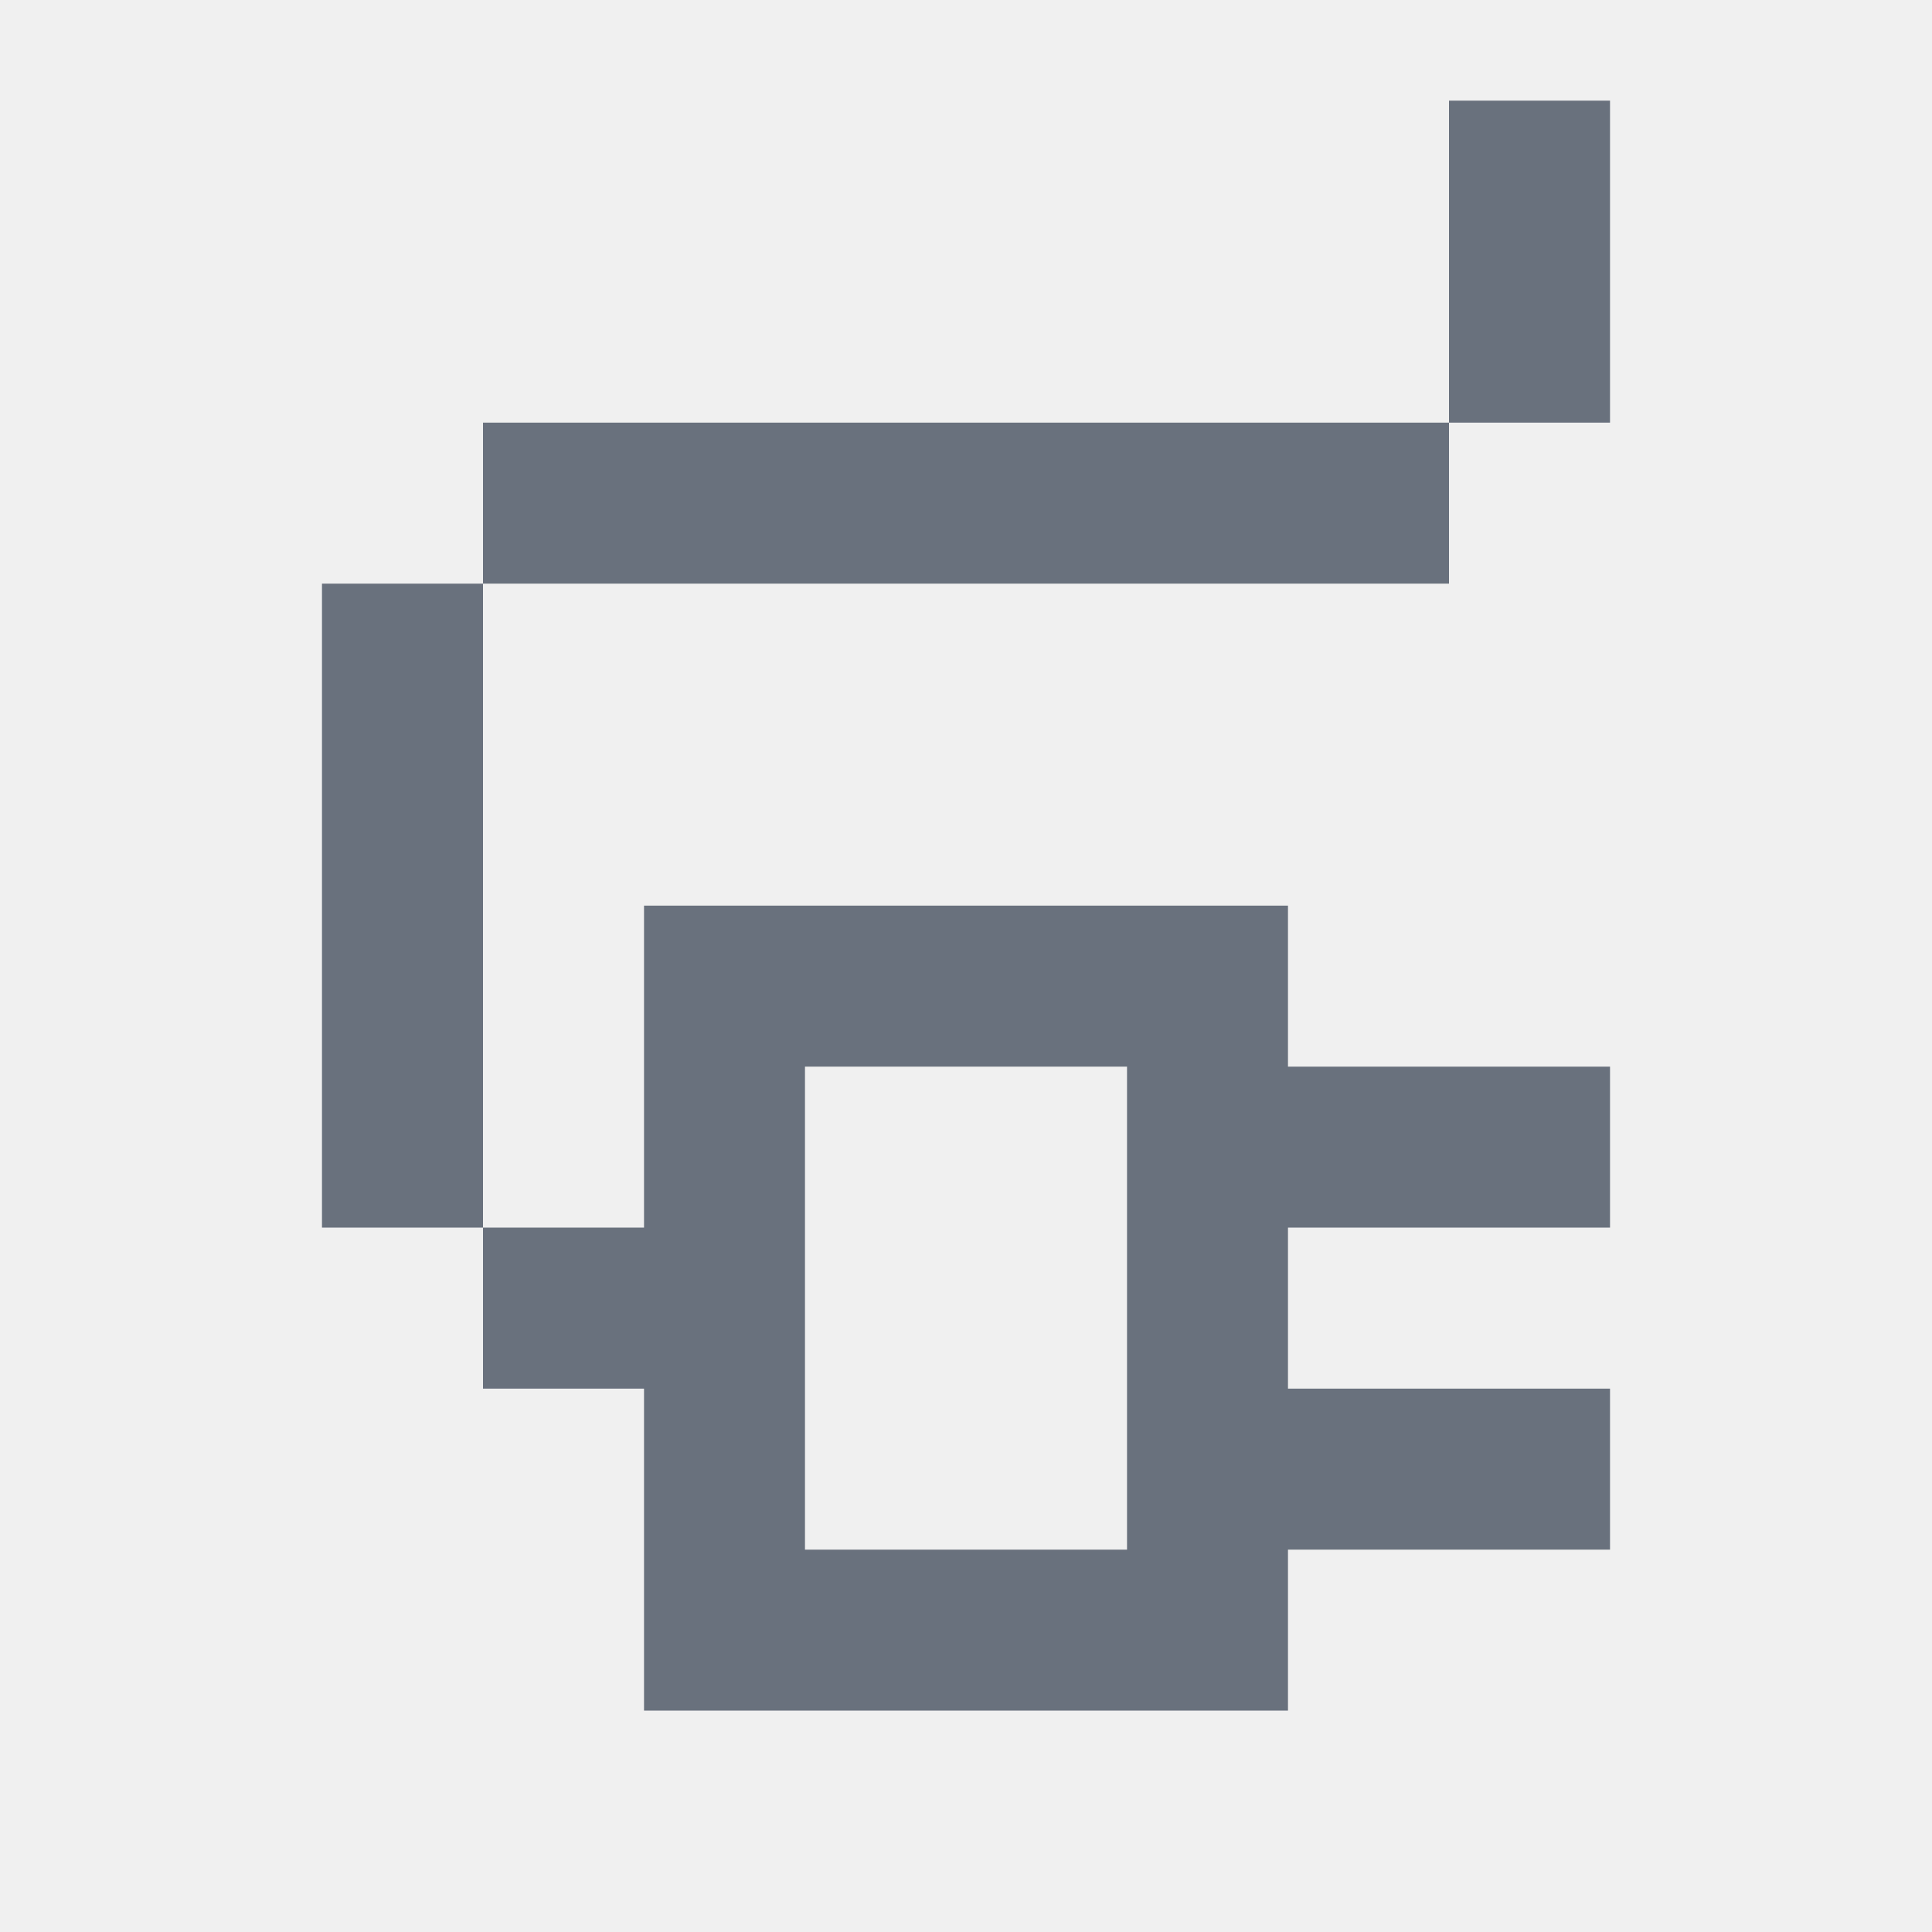
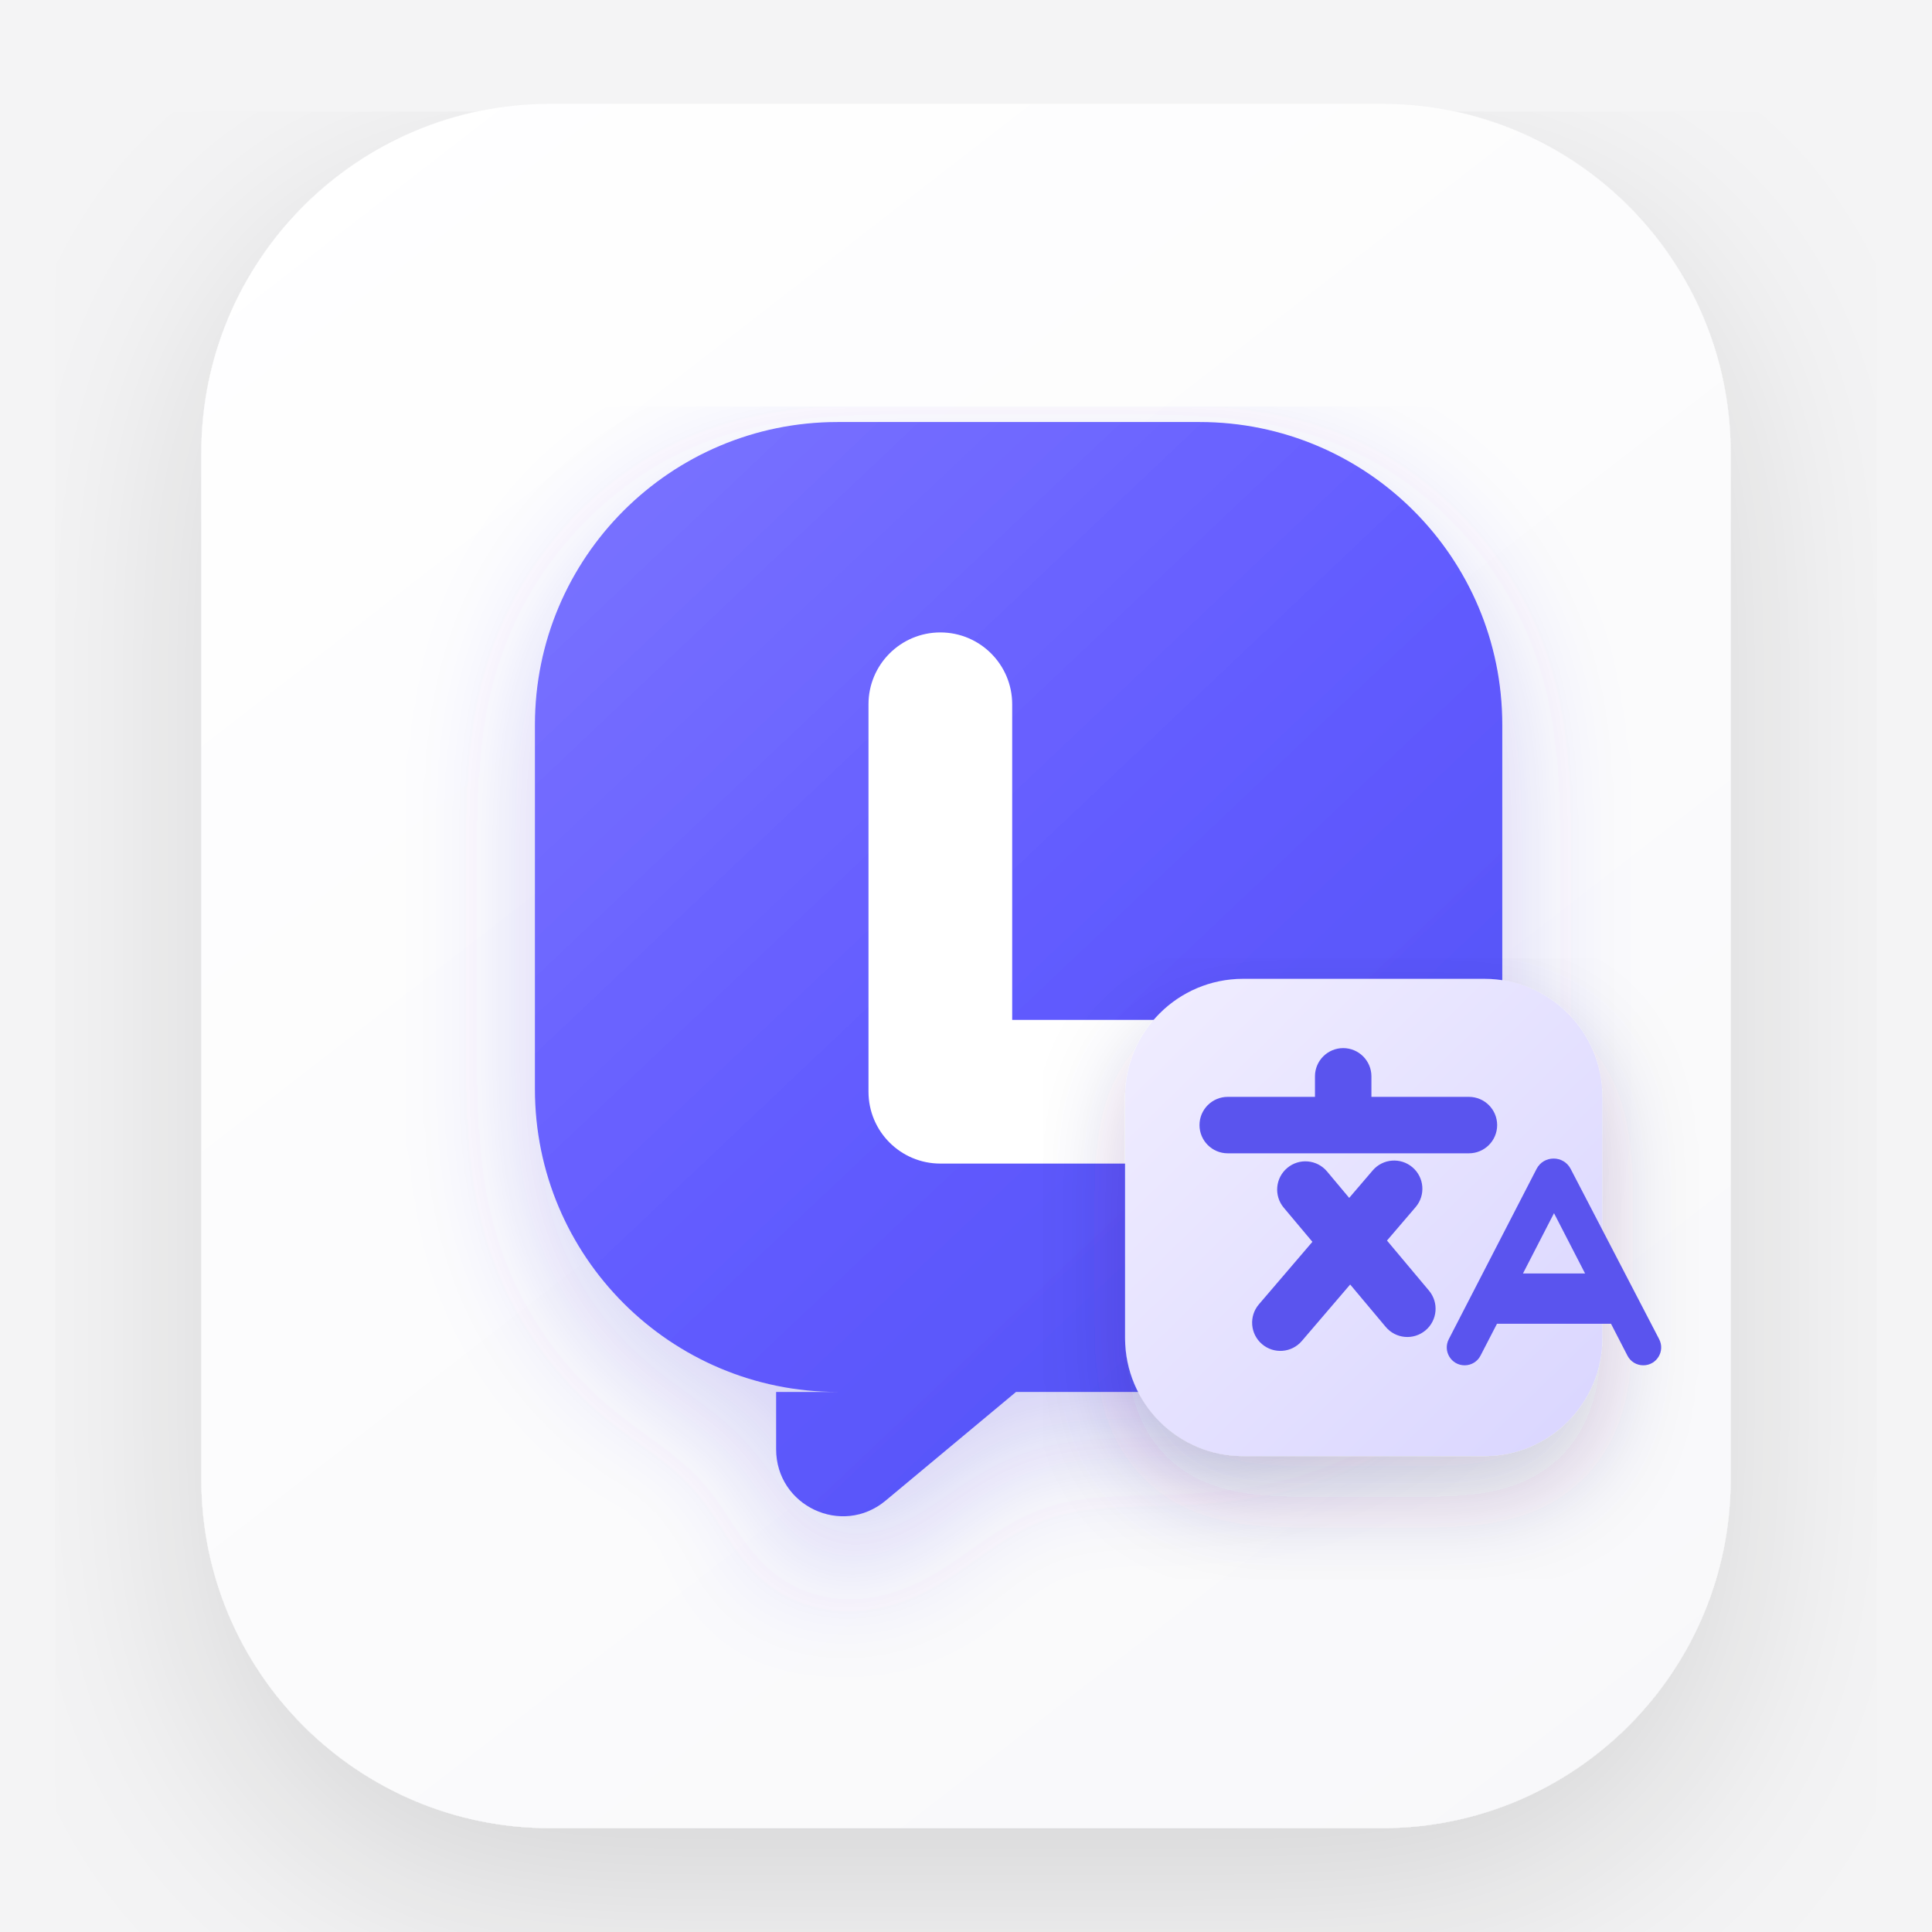
- <svg xmlns="http://www.w3.org/2000/svg" width="32" height="32" viewBox="0 0 32 32" fill="none">
-   <path d="M26.667 1.667H24V7H8V9.667H5.333V20.333H8V23H10.667V28.333H21.333V25.667H26.667V23H21.333V20.333H26.667V17.667H21.333V15H10.667V20.333H8V9.667H24V7H26.667V1.667ZM18.667 25.667H13.333V17.667H18.667V25.667Z" fill="#69717d" />
+ <svg xmlns="http://www.w3.org/2000/svg" width="1024" height="1024" viewBox="0 0 1024 1024" fill="none">
+   <defs>
+     <linearGradient id="bg" x1="244" y1="166" x2="780" y2="858" gradientUnits="userSpaceOnUse">
+       <stop offset="0" stop-color="#FFFFFF" />
+       <stop offset="1" stop-color="#F8F8FA" />
+     </linearGradient>
+     <linearGradient id="bubble" x1="332" y1="311" x2="720" y2="721" gradientUnits="userSpaceOnUse">
+       <stop offset="0" stop-color="#7C75FF" />
+       <stop offset="0.5" stop-color="#625BFF" />
+       <stop offset="1" stop-color="#4D51F2" />
+     </linearGradient>
+     <linearGradient id="tag" x1="573" y1="514" x2="760" y2="705" gradientUnits="userSpaceOnUse">
+       <stop offset="0" stop-color="#F1EEFF" />
+       <stop offset="1" stop-color="#D9D5FF" />
+     </linearGradient>
+     <filter id="cardShadow" x="157" y="151" width="710" height="742" filterUnits="userSpaceOnUse" color-interpolation-filters="sRGB">
+       <feDropShadow dx="0" dy="28" stdDeviation="42" flood-color="#1D1D1F" flood-opacity="0.13" />
+     </filter>
+     <filter id="softShadow" x="284" y="276" width="507" height="536" filterUnits="userSpaceOnUse" color-interpolation-filters="sRGB">
+       <feDropShadow dx="0" dy="18" stdDeviation="24" flood-color="#4F46E5" flood-opacity="0.22" />
+     </filter>
+     <filter id="tagShadow" x="542" y="493" width="258" height="258" filterUnits="userSpaceOnUse" color-interpolation-filters="sRGB">
+       <feDropShadow dx="0" dy="16" stdDeviation="18" flood-color="#2F2B73" flood-opacity="0.22" />
+     </filter>
+   </defs>
+   <rect width="1024" height="1024" fill="#F4F4F5" />
+   <g transform="translate(512 512) scale(1.36) translate(-512 -512)">
+     <g filter="url(#cardShadow)">
+       <rect x="214" y="176" width="596" height="672" rx="136" fill="url(#bg)" />
+     </g>
+     <g filter="url(#softShadow)">
+       <path d="M344 418C344 352.83 396.83 300 462 300H603C668.17 300 721 352.83 721 418V560C721 625.17 668.17 678 603 678H531.5L480.67 720.36C463.68 734.52 438 722.43 438 700.31V678H462C396.83 678 344 625.17 344 560V418Z" fill="url(#bubble)" />
+     </g>
+     <path d="M474 410C474 394.54 486.54 382 502 382C517.46 382 530 394.54 530 410V533H600C615.46 533 628 545.54 628 561C628 576.46 615.46 589 600 589H502C486.54 589 474 576.46 474 561V410Z" fill="white" />
+     <g filter="url(#tagShadow)">
+       <rect x="574" y="517" width="186" height="186" rx="46" fill="url(#tag)" />
+     </g>
+     <g fill="#5A54EE">
+       <path d="M648 555C648 548.93 652.93 544 659 544C665.07 544 670 548.93 670 555V563H708C714.07 563 719 567.93 719 574C719 580.07 714.07 585 708 585H614C607.93 585 603 580.07 603 574C603 567.93 607.93 563 614 563H648V555Z" />
+       <path d="M637.2 590.7C641.86 586.79 648.79 587.4 652.7 592.06L661.34 602.37L670.5 591.67C674.45 587.05 681.39 586.51 686.01 590.46C690.63 594.41 691.17 601.35 687.22 605.97L676.07 619L692.43 638.51C696.34 643.17 695.73 650.1 691.07 654.01C686.41 657.92 679.48 657.31 675.57 652.65L661.72 636.13L642.87 658.15C638.92 662.77 631.98 663.31 627.36 659.36C622.74 655.41 622.2 648.47 626.15 643.85L647 619.49L635.84 606.2C631.93 601.54 632.54 594.61 637.2 590.7Z" />
+       <path d="M706.34 667.62C701.11 667.62 697.75 662.09 700.15 657.44L734.35 591.1C737.13 585.7 744.85 585.69 747.65 591.08L782.13 657.42C784.55 662.08 781.19 667.62 775.94 667.62C773.35 667.62 770.98 666.18 769.79 663.88L763.37 651.42H718.94L712.49 663.9C711.3 666.18 708.93 667.62 706.34 667.62ZM729.06 631.83H753.27L741.16 608.33L729.06 631.83Z" />
+     </g>
+   </g>
</svg>
